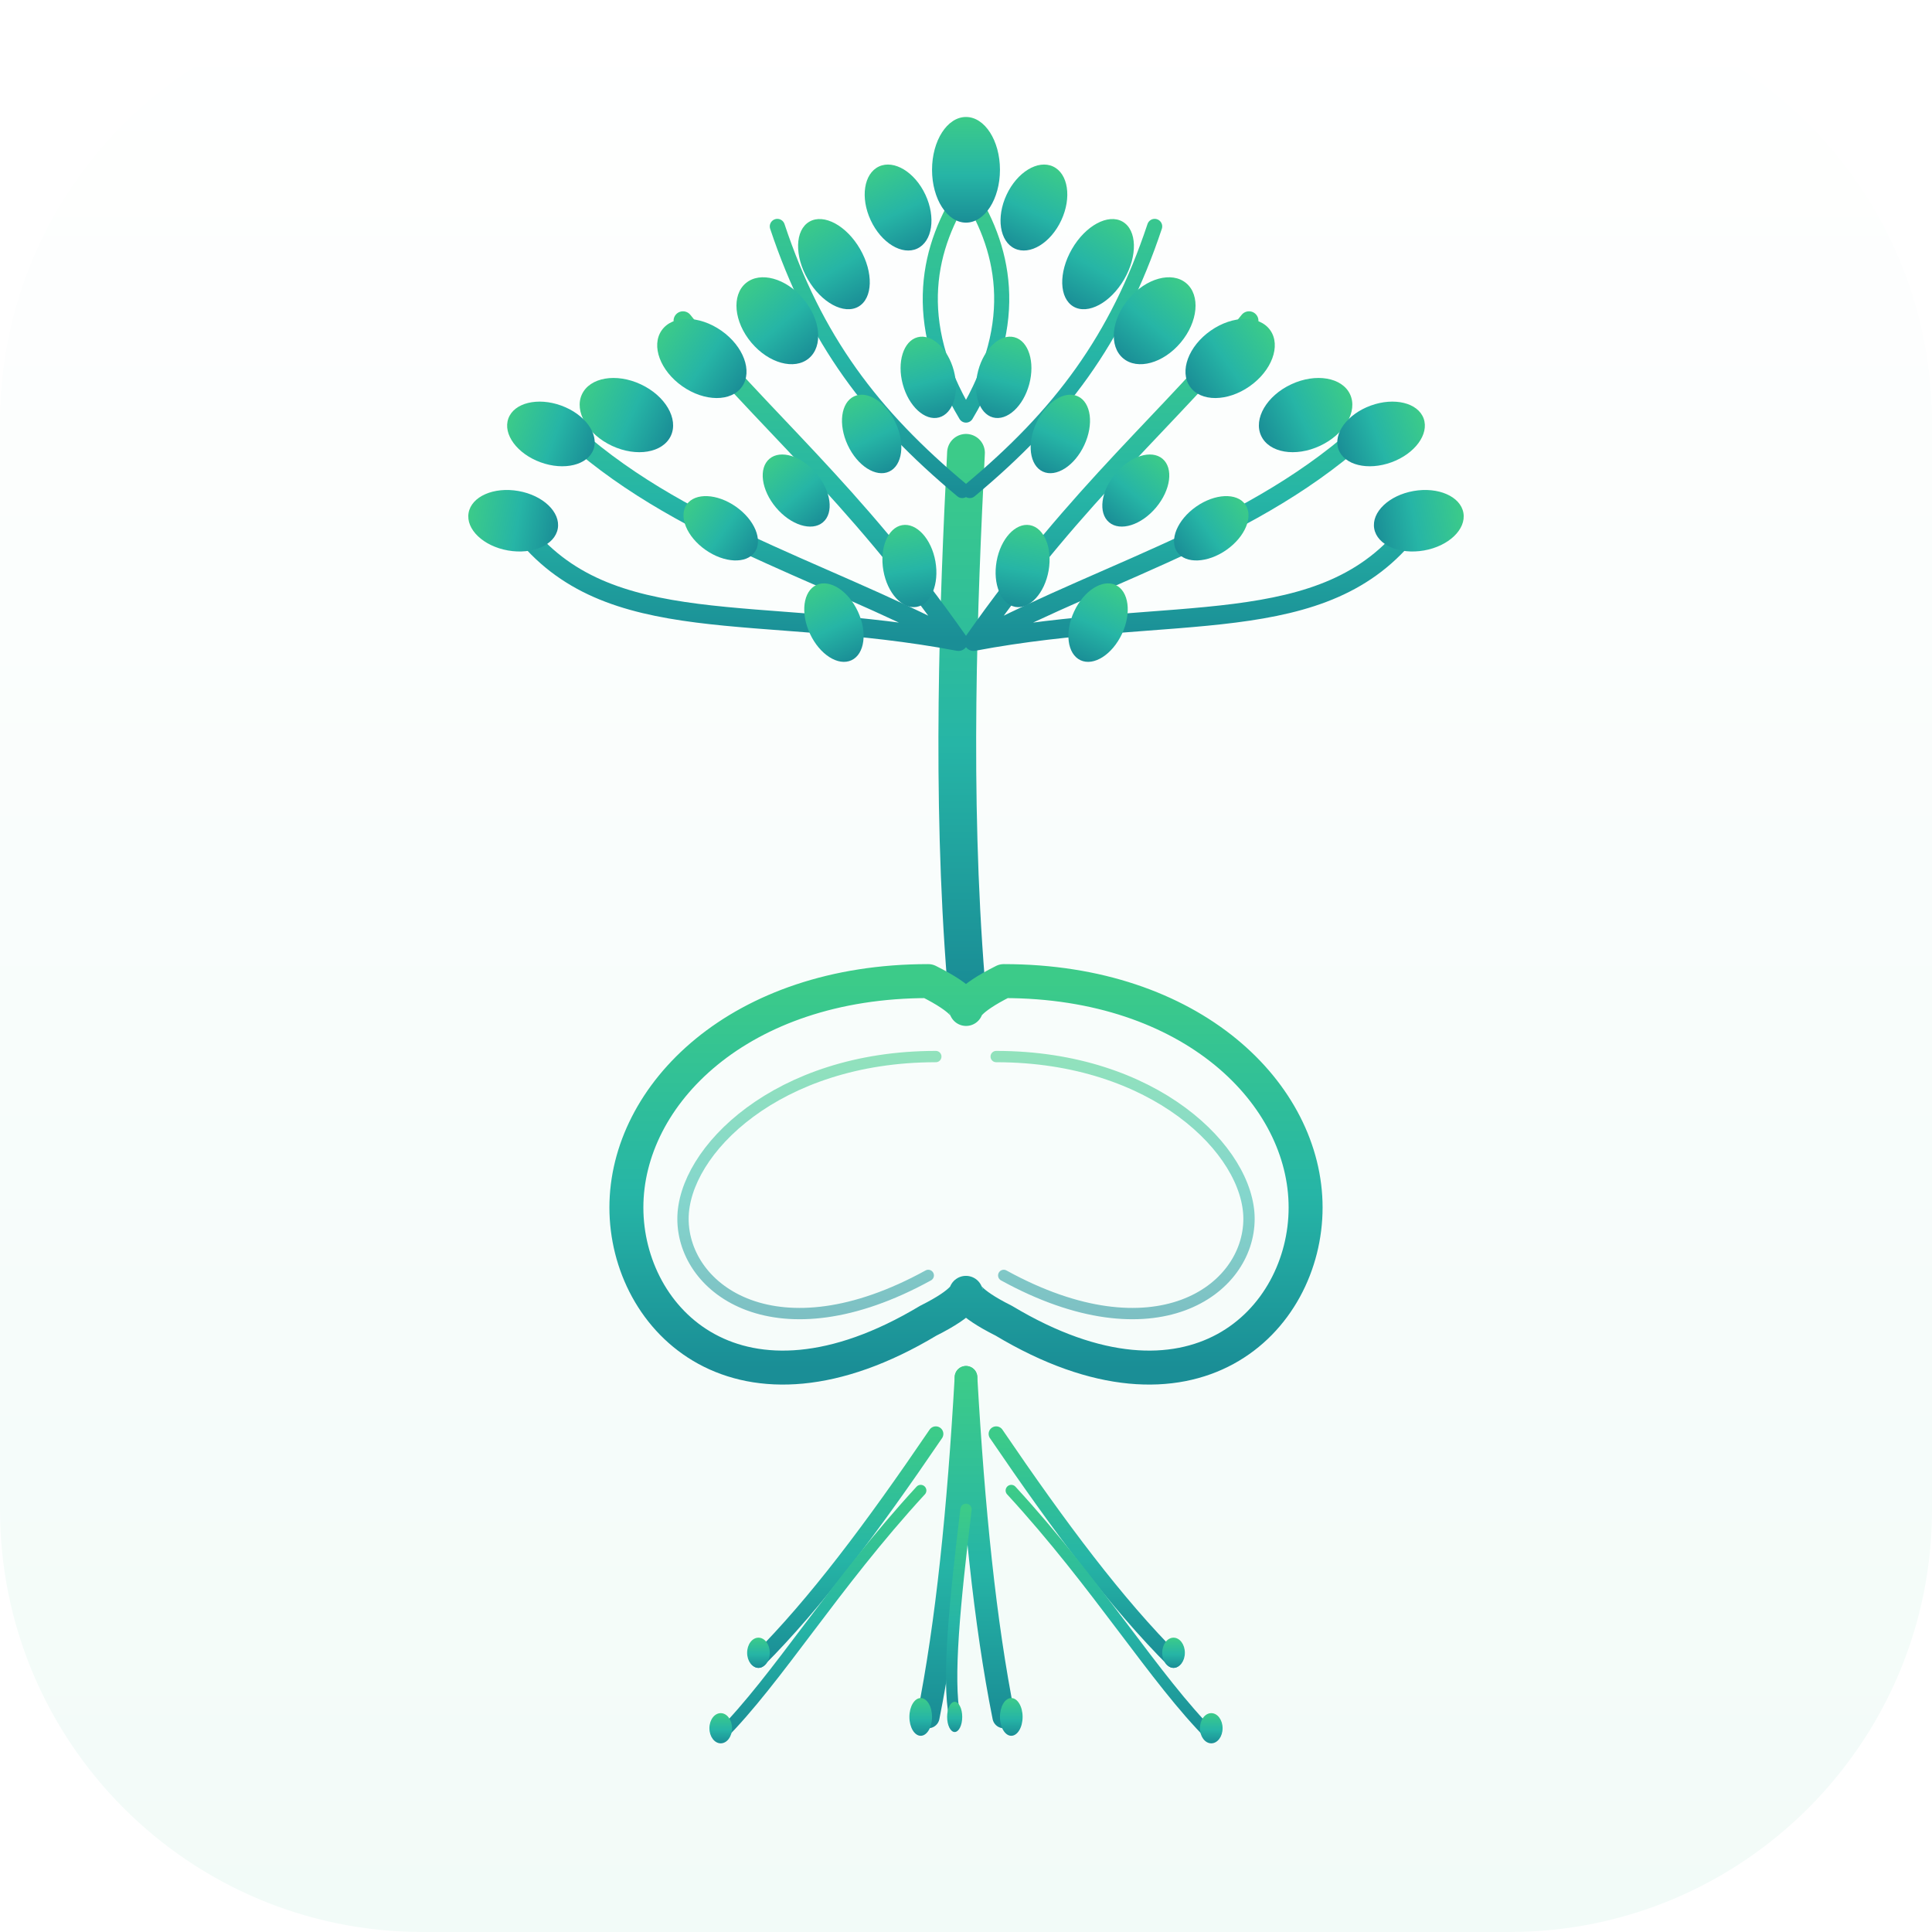
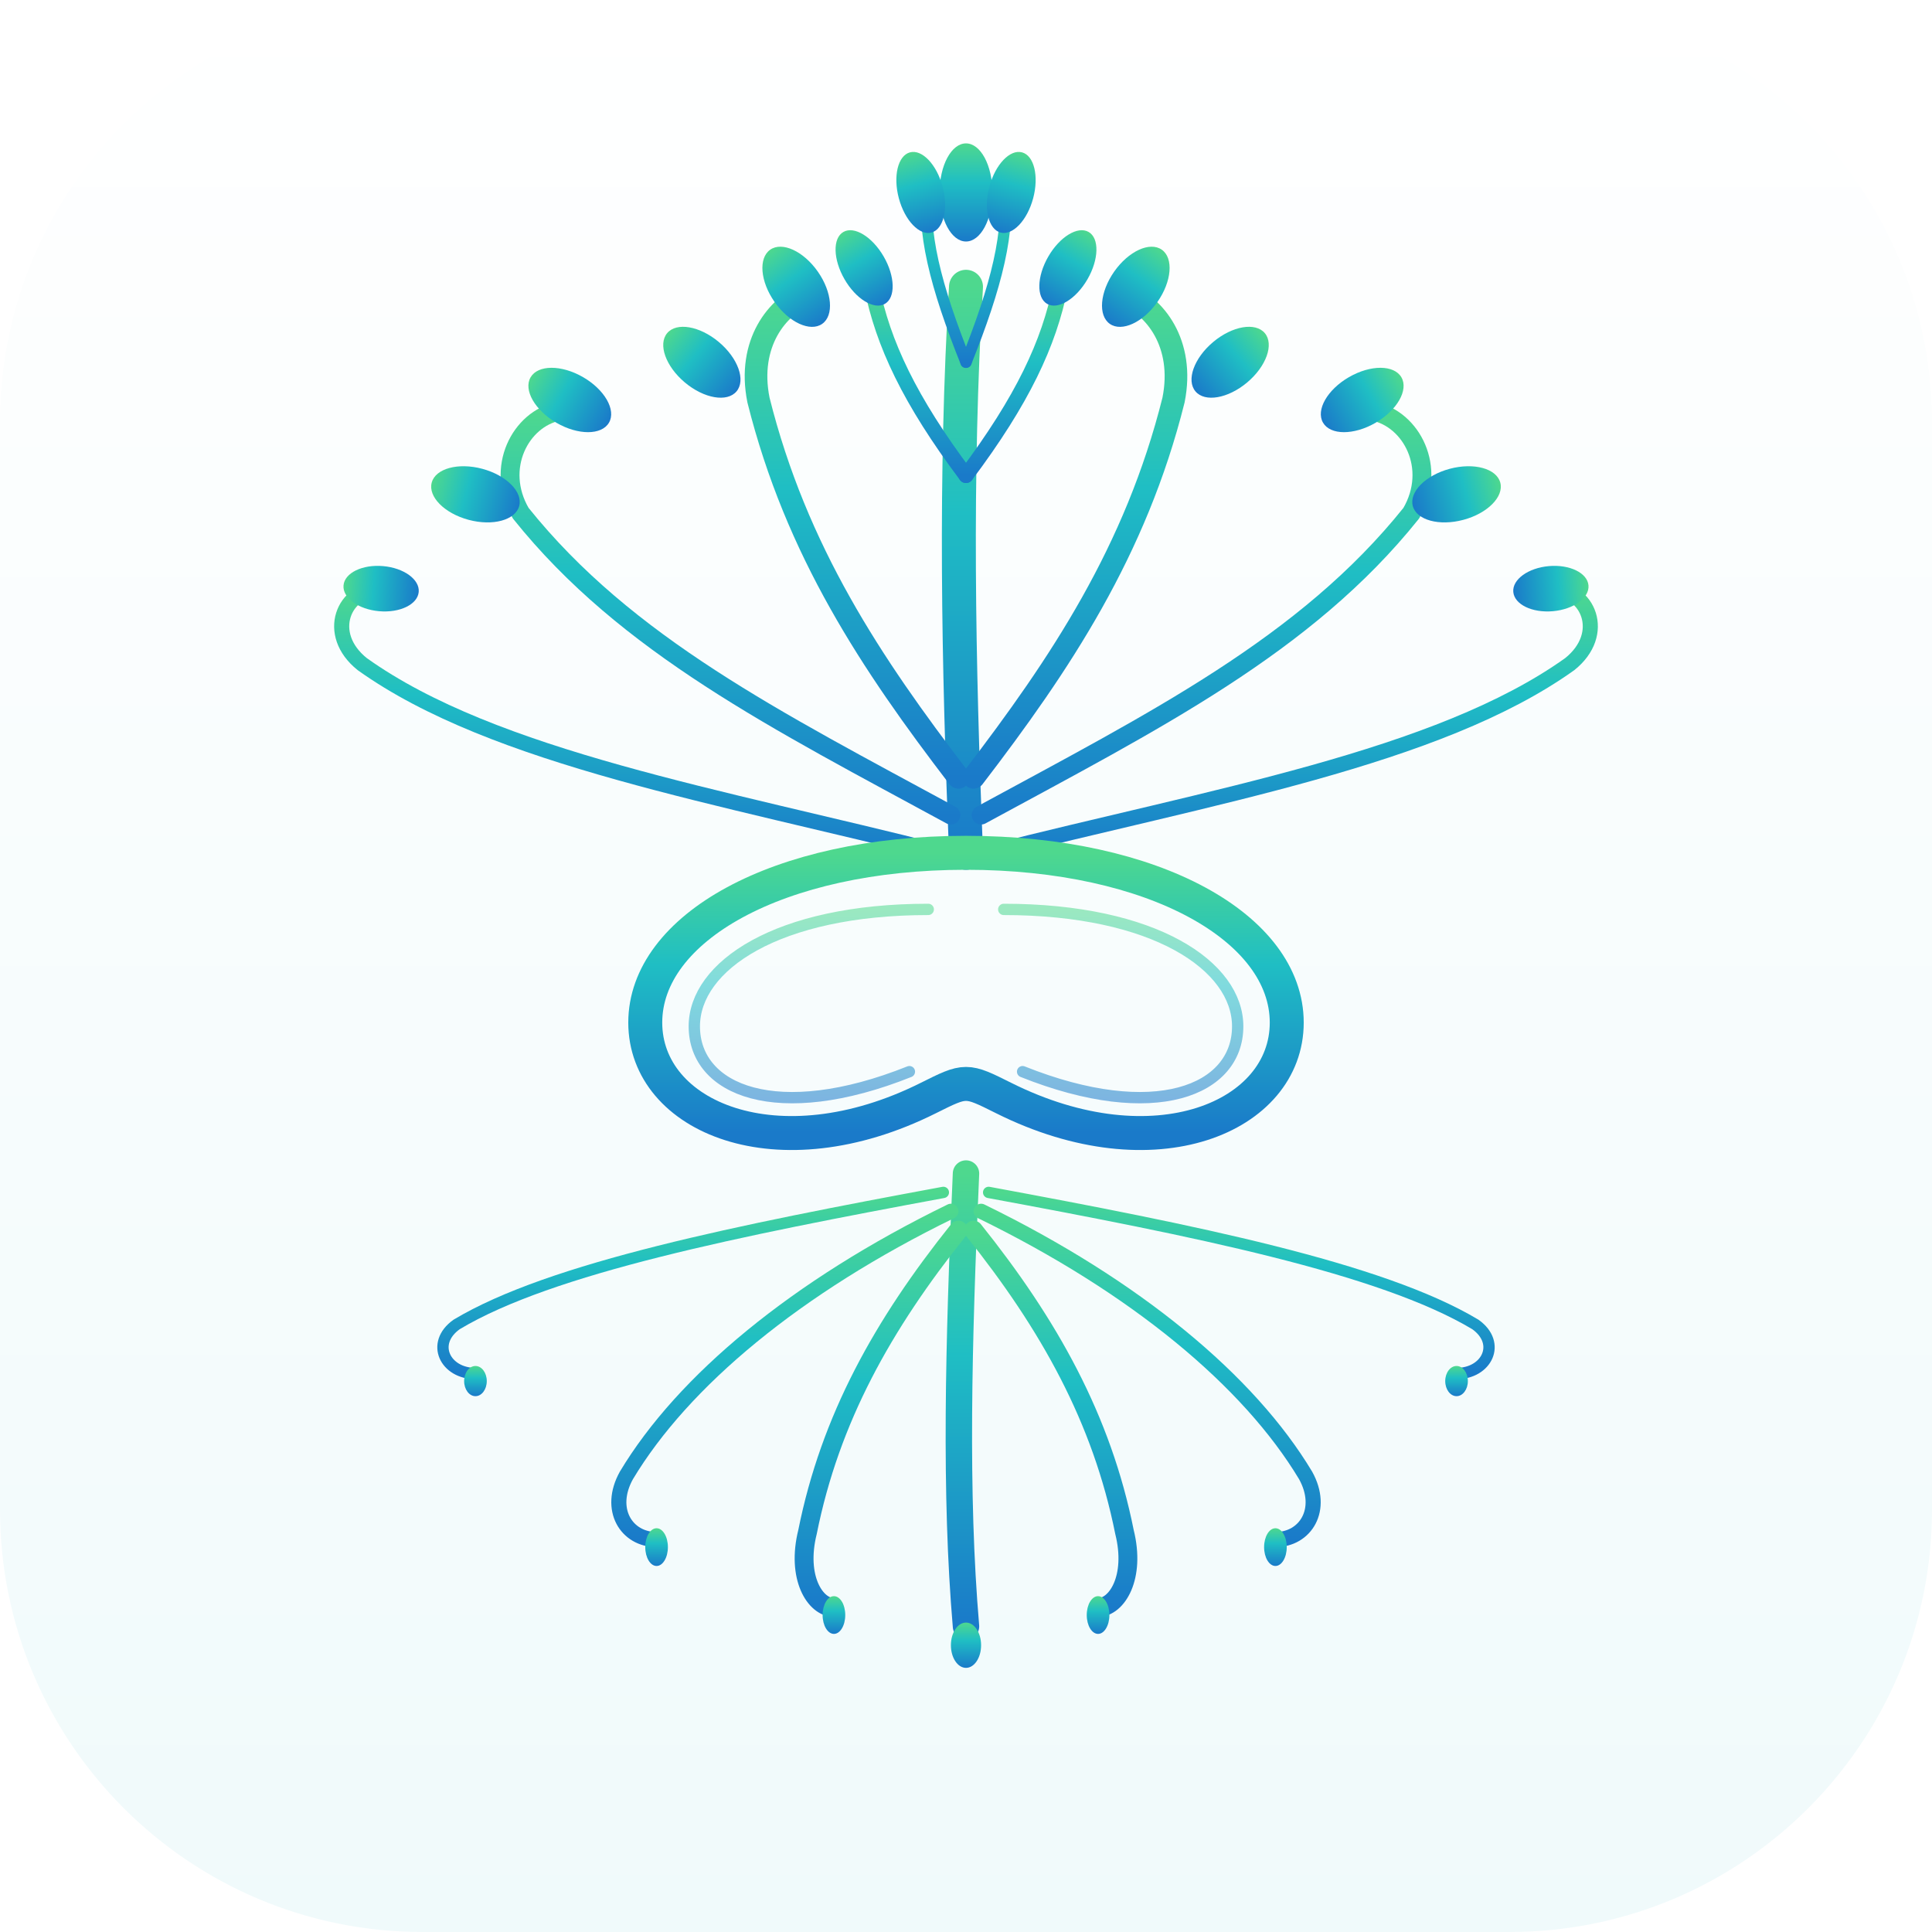
<svg xmlns="http://www.w3.org/2000/svg" viewBox="0 0 512 512" width="512" height="512">
  <defs>
    <linearGradient id="treeGrad" x1="0.5" y1="0" x2="0.5" y2="1">
-       <stop offset="0%" stop-color="#3CCB89" />
-       <stop offset="55%" stop-color="#26B5A6" />
-       <stop offset="100%" stop-color="#1A8E96" />
+       <stop offset="0%" stop-color="#4ED88E" />
+       <stop offset="40%" stop-color="#1FBEC4" />
+       <stop offset="100%" stop-color="#1A7AC9" />
    </linearGradient>
    <linearGradient id="bgGrad" x1="0" y1="0" x2="0" y2="1">
      <stop offset="0%" stop-color="#FFFFFF" />
-       <stop offset="100%" stop-color="#F2FBF8" />
+       <stop offset="100%" stop-color="#F0FAFB" />
    </linearGradient>
  </defs>
  <rect width="512" height="512" rx="112" fill="url(#bgGrad)" />
-   <g transform="translate(256 60)" fill="none" stroke="url(#treeGrad)" stroke-width="6" stroke-linecap="round" stroke-linejoin="round">
-     <path d="M0 200 C -4 150, -2 100, 0 60" stroke-width="10" />
-     <path d="M-2 110 C -40 90, -80 80, -110 50              M-2 110 C -55 100, -95 110, -118 80              M-2 110 C -30 70, -55 50, -75 25" stroke-width="5" />
-     <path d="M2 110 C 40 90, 80 80, 110 50              M2 110 C 55 100, 95 110, 118 80              M2 110 C 30 70, 55 50, 75 25" stroke-width="5" />
-     <path d="M-1 70 C -25 50, -40 30, -50 0              M1 70 C 25 50, 40 30, 50 0              M0 50 C -15 25, -10 5, 0 -10              M0 50 C 15 25, 10 5, 0 -10" stroke-width="4" />
+   <g transform="translate(256 256)" fill="none" stroke="url(#treeGrad)" stroke-linecap="round" stroke-linejoin="round">
+     <path d="M 0 -30 C -2 -80, -3 -130, 0 -180" stroke-width="9" />
+     <path d="M -2 -50 C -25 -80, -45 -110, -55 -150 C -58 -165, -50 -175, -42 -178" stroke-width="6" />
+     <path d="M  2 -50 C  25 -80,  45 -110,  55 -150 C  58 -165,  50 -175,  42 -178" stroke-width="6" />
+     <path d="M -4 -40 C -50 -65, -90 -85, -118 -120 C -125 -132, -118 -145, -108 -147" stroke-width="5" />
+     <path d="M  4 -40 C  50 -65,  90 -85,  118 -120 C  125 -132,  118 -145,  108 -147" stroke-width="5" />
+     <path d="M -6 -30 C -65 -45, -125 -55, -160 -80 C -170 -88, -165 -100, -155 -100" stroke-width="4" />
+     <path d="M  6 -30 C  65 -45,  125 -55,  160 -80 C  170 -88,  165 -100,  155 -100" stroke-width="4" />
+     <path d="M  0 -130 C -15 -150, -22 -165, -25 -180" stroke-width="4" />
+     <path d="M  0 -130 C  15 -150,  22 -165,  25 -180" stroke-width="4" />
+     <path d="M  0 -160 C -8 -180, -12 -195, -10 -208" stroke-width="3" />
+     <path d="M  0 -160 C  8 -180,  12 -195,  10 -208" stroke-width="3" />
    <g fill="url(#treeGrad)" stroke="none">
-       <ellipse cx="0" cy="-15" rx="9" ry="14" />
-       <ellipse cx="-18" cy="-5" rx="8" ry="12" transform="rotate(-25 -18 -5)" />
-       <ellipse cx="18" cy="-5" rx="8" ry="12" transform="rotate(25 18 -5)" />
-       <ellipse cx="-35" cy="10" rx="8" ry="13" transform="rotate(-30 -35 10)" />
-       <ellipse cx="35" cy="10" rx="8" ry="13" transform="rotate(30 35 10)" />
-       <ellipse cx="-50" cy="25" rx="9" ry="13" transform="rotate(-40 -50 25)" />
-       <ellipse cx="50" cy="25" rx="9" ry="13" transform="rotate(40 50 25)" />
-       <ellipse cx="-70" cy="35" rx="9" ry="13" transform="rotate(-55 -70 35)" />
-       <ellipse cx="70" cy="35" rx="9" ry="13" transform="rotate(55 70 35)" />
-       <ellipse cx="-90" cy="50" rx="9" ry="13" transform="rotate(-65 -90 50)" />
-       <ellipse cx="90" cy="50" rx="9" ry="13" transform="rotate(65 90 50)" />
-       <ellipse cx="-110" cy="55" rx="8" ry="12" transform="rotate(-70 -110 55)" />
-       <ellipse cx="110" cy="55" rx="8" ry="12" transform="rotate(70 110 55)" />
-       <ellipse cx="-120" cy="78" rx="8" ry="12" transform="rotate(-80 -120 78)" />
-       <ellipse cx="120" cy="78" rx="8" ry="12" transform="rotate(80 120 78)" />
-       <ellipse cx="-10" cy="40" rx="7" ry="11" transform="rotate(-15 -10 40)" />
-       <ellipse cx="10" cy="40" rx="7" ry="11" transform="rotate(15 10 40)" />
-       <ellipse cx="-25" cy="55" rx="7" ry="11" transform="rotate(-25 -25 55)" />
-       <ellipse cx="25" cy="55" rx="7" ry="11" transform="rotate(25 25 55)" />
-       <ellipse cx="-45" cy="70" rx="7" ry="11" transform="rotate(-40 -45 70)" />
-       <ellipse cx="45" cy="70" rx="7" ry="11" transform="rotate(40 45 70)" />
-       <ellipse cx="-65" cy="80" rx="7" ry="11" transform="rotate(-55 -65 80)" />
-       <ellipse cx="65" cy="80" rx="7" ry="11" transform="rotate(55 65 80)" />
-       <ellipse cx="-15" cy="90" rx="7" ry="11" transform="rotate(-10 -15 90)" />
-       <ellipse cx="15" cy="90" rx="7" ry="11" transform="rotate(10 15 90)" />
-       <ellipse cx="-35" cy="105" rx="7" ry="11" transform="rotate(-25 -35 105)" />
-       <ellipse cx="35" cy="105" rx="7" ry="11" transform="rotate(25 35 105)" />
+       <ellipse cx="0" cy="-205" rx="7" ry="13" />
+       <ellipse cx="-12" cy="-205" rx="6" ry="11" transform="rotate(-15 -12 -205)" />
+       <ellipse cx="12" cy="-205" rx="6" ry="11" transform="rotate(15 12 -205)" />
+       <ellipse cx="-27" cy="-185" rx="6" ry="11" transform="rotate(-30 -27 -185)" />
+       <ellipse cx="27" cy="-185" rx="6" ry="11" transform="rotate(30 27 -185)" />
+       <ellipse cx="-45" cy="-180" rx="7" ry="12" transform="rotate(-35 -45 -180)" />
+       <ellipse cx="45" cy="-180" rx="7" ry="12" transform="rotate(35 45 -180)" />
+       <ellipse cx="-70" cy="-160" rx="7" ry="12" transform="rotate(-50 -70 -160)" />
+       <ellipse cx="70" cy="-160" rx="7" ry="12" transform="rotate(50 70 -160)" />
+       <ellipse cx="-105" cy="-150" rx="7" ry="12" transform="rotate(-60 -105 -150)" />
+       <ellipse cx="105" cy="-150" rx="7" ry="12" transform="rotate(60 105 -150)" />
+       <ellipse cx="-130" cy="-125" rx="7" ry="12" transform="rotate(-75 -130 -125)" />
+       <ellipse cx="130" cy="-125" rx="7" ry="12" transform="rotate(75 130 -125)" />
+       <ellipse cx="-155" cy="-100" rx="6" ry="10" transform="rotate(-85 -155 -100)" />
+       <ellipse cx="155" cy="-100" rx="6" ry="10" transform="rotate(85 155 -100)" />
    </g>
-     <path d="       M -10 200       C -60 200, -90 230, -90 260       C -90 290, -60 320, -10 290       C 10 280, -10 280, 10 290       C 60 320, 90 290, 90 260       C 90 230, 60 200, 10 200       C -10 210, 10 210, -10 200       Z     " stroke-width="9" />
-     <path d="       M -8 220       C -50 220, -75 245, -75 263       C -75 282, -50 300, -10 278     " stroke-width="3" stroke-opacity="0.55" />
-     <path d="       M 8 220       C 50 220, 75 245, 75 263       C 75 282, 50 300, 10 278     " stroke-width="3" stroke-opacity="0.55" />
-     <path d="M0 305 C -2 340, -5 370, -10 395" stroke-width="6" />
-     <path d="M0 305 C 2 340, 5 370, 10 395" stroke-width="6" />
-     <path d="M-8 320 C -25 345, -40 365, -55 380" stroke-width="4" />
-     <path d="M8 320 C 25 345, 40 365, 55 380" stroke-width="4" />
-     <path d="M-12 335 C -35 360, -50 385, -65 400" stroke-width="3" />
-     <path d="M12 335 C 35 360, 50 385, 65 400" stroke-width="3" />
-     <path d="M0 340 C -3 365, -5 385, -3 395" stroke-width="3" />
+     <path d="       M 0 -30       C -50 -30, -85 -10, -85 15       C -85 40, -50 55, -10 35       C 0 30, 0 30, 10 35       C 50 55, 85 40, 85 15       C 85 -10, 50 -30, 0 -30 Z     " stroke-width="9" />
+     <path d="M -10 -15 C -50 -15, -72 0, -72 16 C -72 33, -50 42, -15 28" stroke-width="3" stroke-opacity="0.55" />
+     <path d="M  10 -15 C  50 -15,  72 0,  72 16 C  72 33,  50 42,  15 28" stroke-width="3" stroke-opacity="0.55" />
+     <path d="M 0 55 C -2 100, -3 140, 0 175" stroke-width="7" />
+     <path d="M -2 70 C -22 95, -36 120, -42 150 C -45 162, -40 170, -35 170" stroke-width="5" />
+     <path d="M  2 70 C  22 95,  36 120,  42 150 C  45 162,  40 170,  35 170" stroke-width="5" />
+     <path d="M -4 65 C -45 85, -75 110, -90 135 C -95 144, -90 152, -82 152" stroke-width="4" />
+     <path d="M  4 65 C  45 85,  75 110,  90 135 C  95 144,  90 152,  82 152" stroke-width="4" />
+     <path d="M -6 60 C -60 70, -110 80, -135 95 C -142 100, -138 108, -130 108" stroke-width="3" />
+     <path d="M  6 60 C  60 70,  110 80,  135 95 C  142 100,  138 108,  130 108" stroke-width="3" />
    <g fill="url(#treeGrad)" stroke="none">
-       <ellipse cx="-12" cy="395" rx="3" ry="5" />
-       <ellipse cx="12" cy="395" rx="3" ry="5" />
-       <ellipse cx="-55" cy="378" rx="3" ry="4" />
-       <ellipse cx="55" cy="378" rx="3" ry="4" />
-       <ellipse cx="-65" cy="398" rx="3" ry="4" />
-       <ellipse cx="65" cy="398" rx="3" ry="4" />
-       <ellipse cx="-3" cy="395" rx="2" ry="4" />
+       <ellipse cx="0" cy="180" rx="4" ry="6" />
+       <ellipse cx="-35" cy="172" rx="3" ry="5" />
+       <ellipse cx="35" cy="172" rx="3" ry="5" />
+       <ellipse cx="-82" cy="154" rx="3" ry="5" />
+       <ellipse cx="82" cy="154" rx="3" ry="5" />
+       <ellipse cx="-130" cy="110" rx="3" ry="4" />
+       <ellipse cx="130" cy="110" rx="3" ry="4" />
    </g>
  </g>
</svg>
